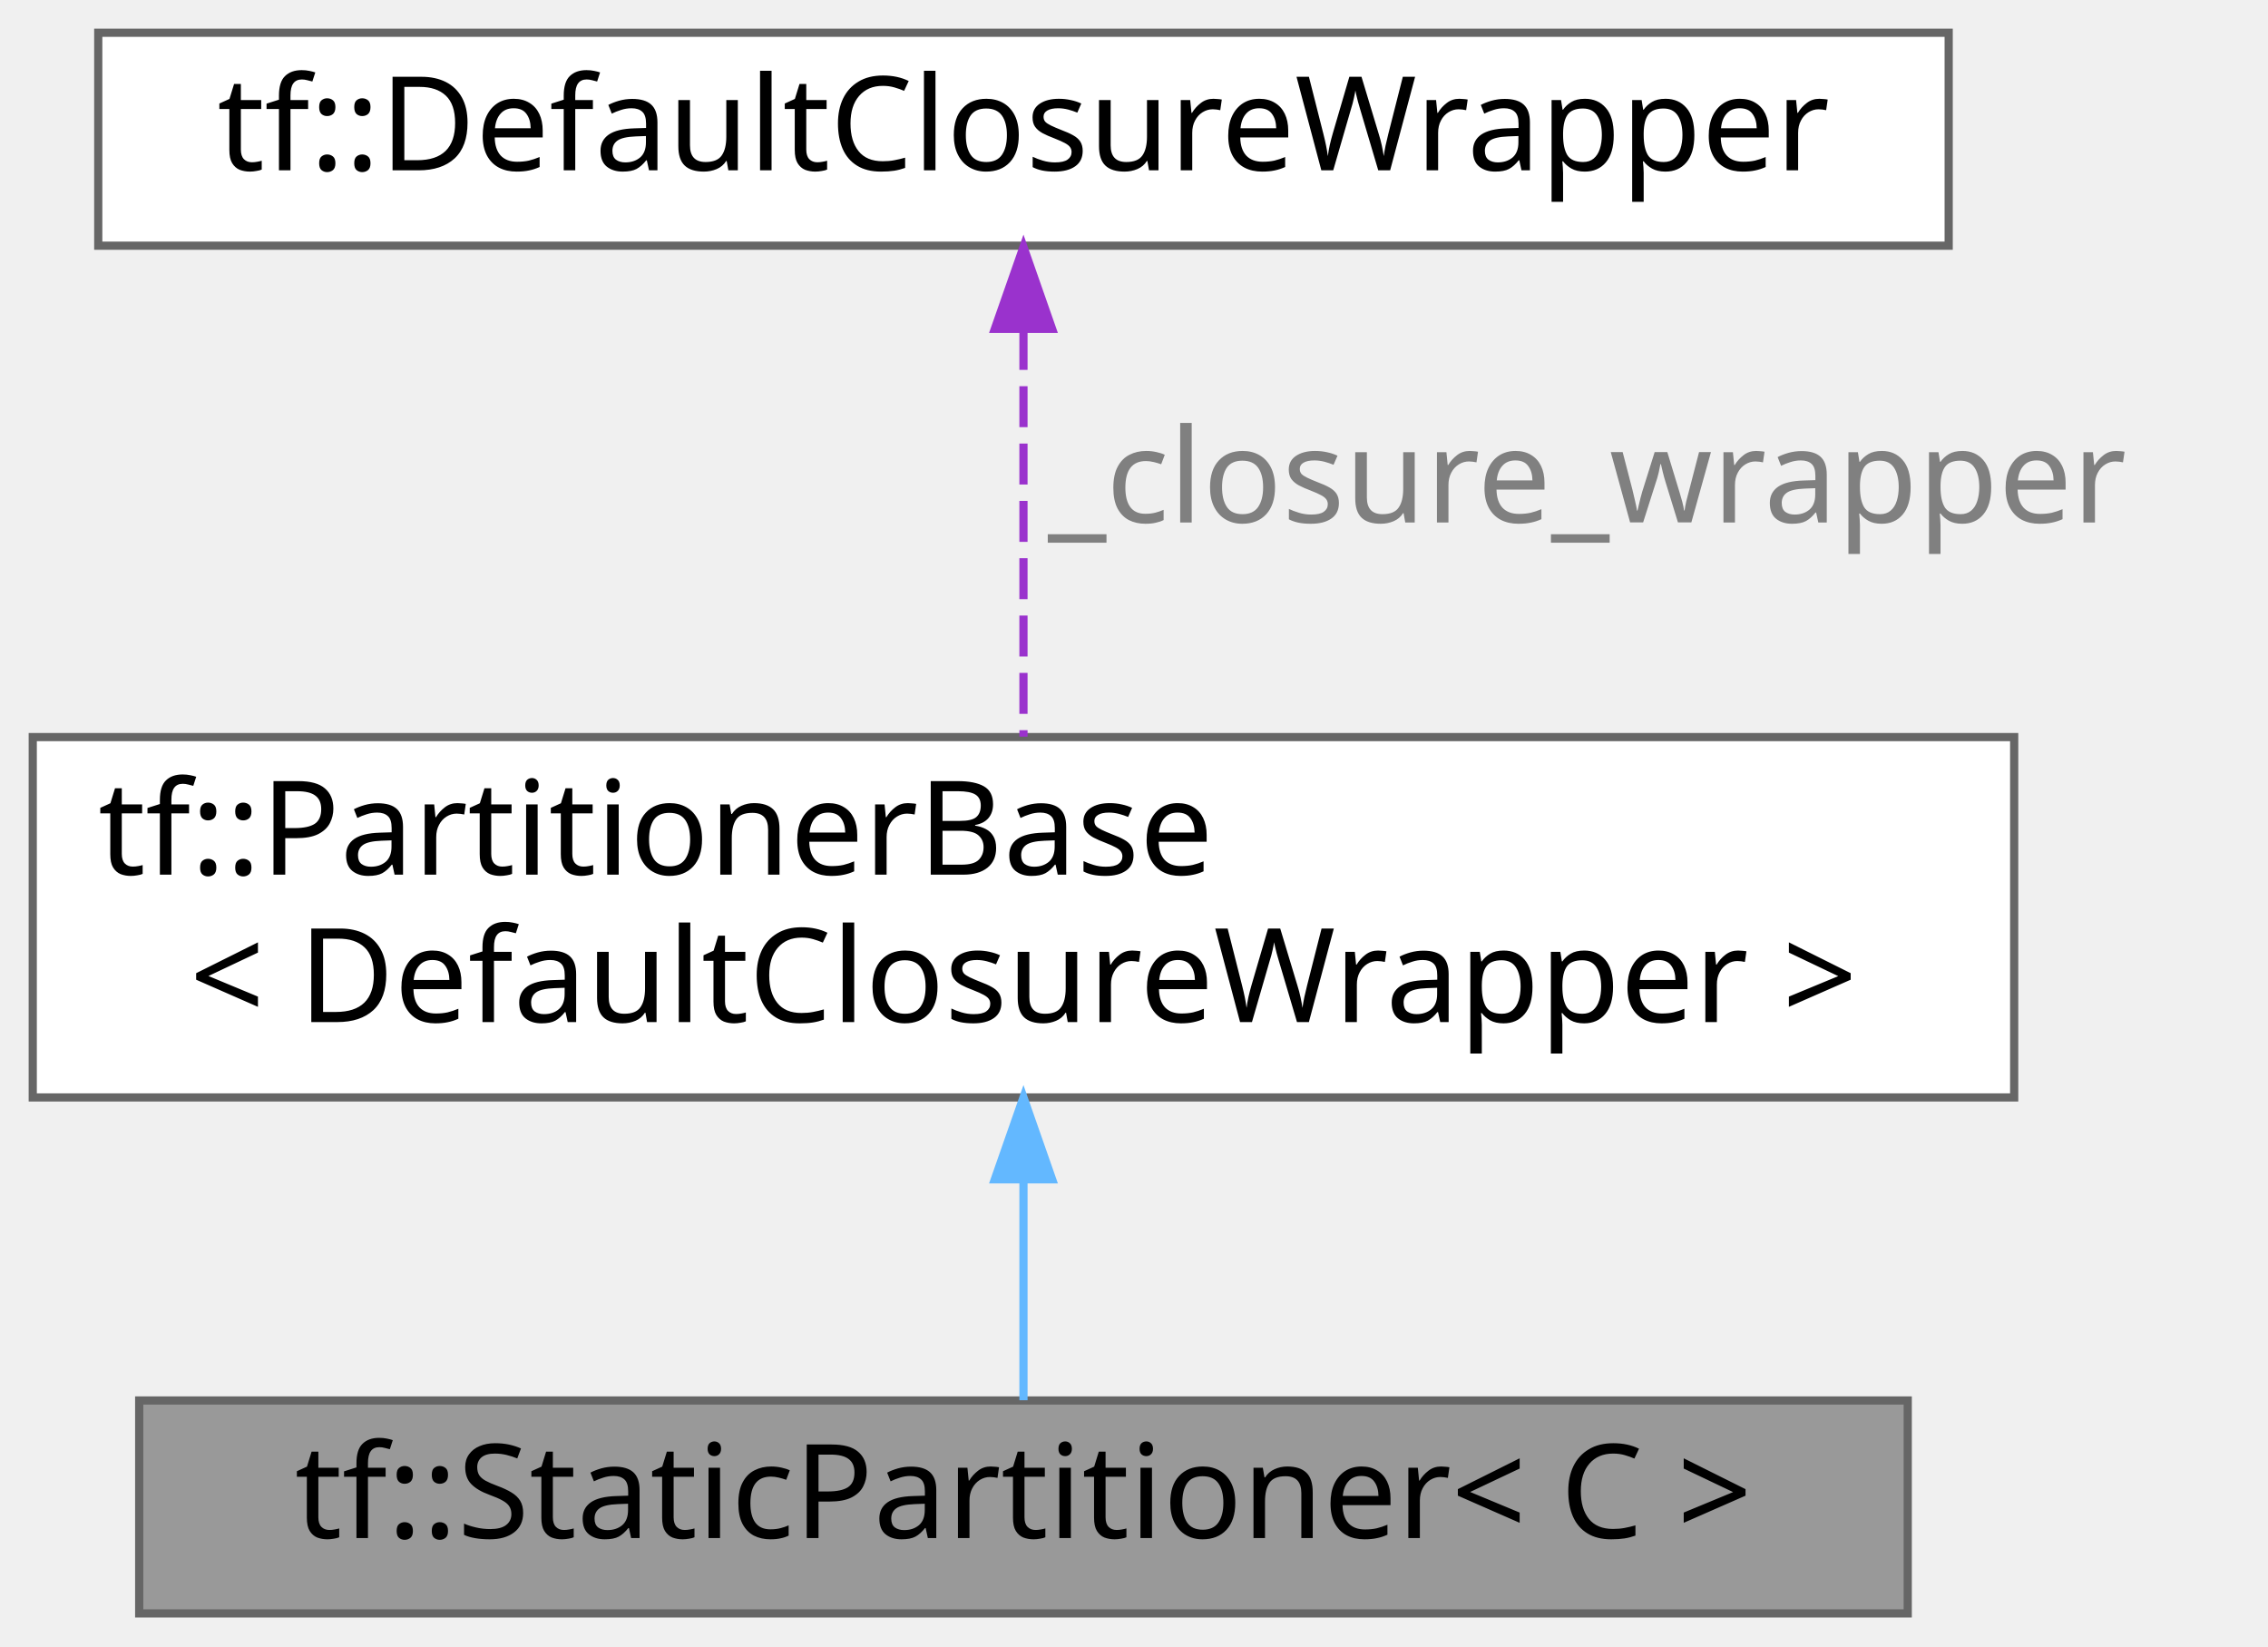
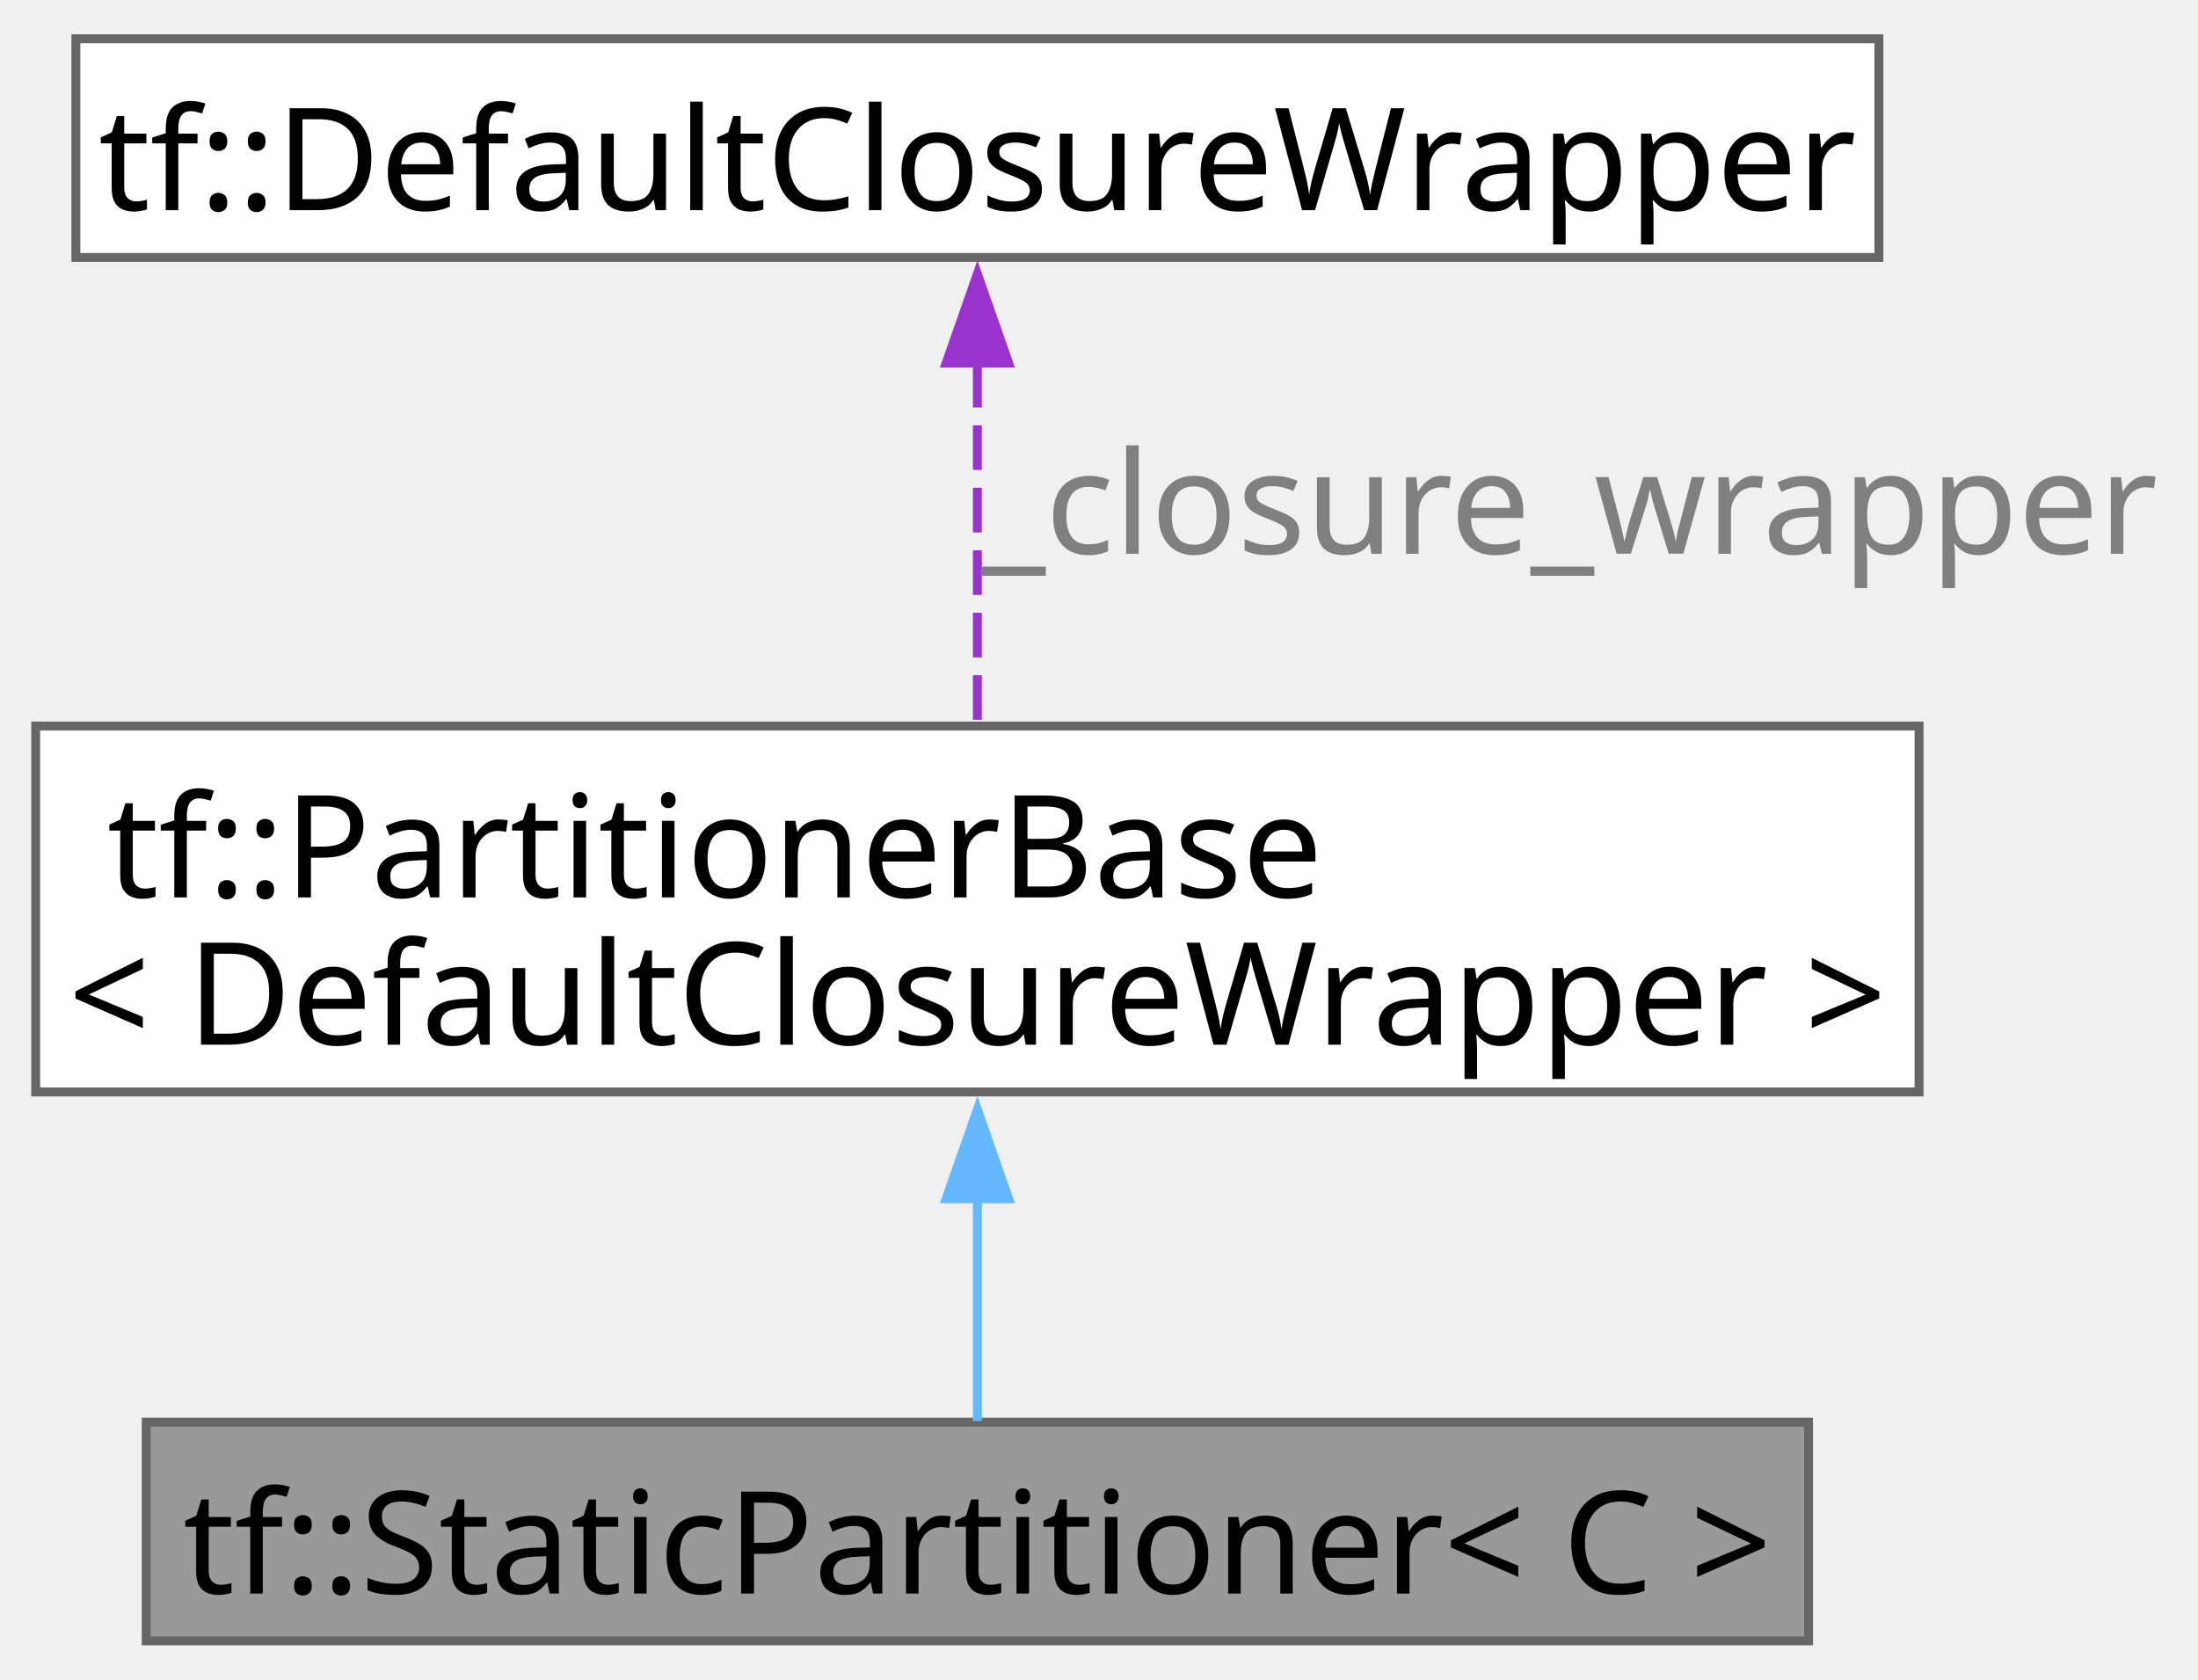
- <svg xmlns="http://www.w3.org/2000/svg" xmlns:xlink="http://www.w3.org/1999/xlink" width="277pt" height="201pt" viewBox="0.00 0.00 277.00 201.00">
-   <g id="graph0" class="graph" transform="scale(1 1) rotate(0) translate(4 197)">
+ <svg xmlns="http://www.w3.org/2000/svg" xmlns:xlink="http://www.w3.org/1999/xlink" width="246pt" height="188pt" viewBox="0.00 0.00 246.25 187.50">
+   <g id="graph0" class="graph" transform="scale(1 1) rotate(0) translate(4 183.5)">
    <g id="Node000001" class="node">
      <g id="a_Node000001">
        <a xlink:title="class to construct a static partitioner for scheduling parallel algorithms">
-           <polygon fill="#999999" stroke="#666666" points="229,-26 13,-26 13,0 229,0 229,-26" />
-           <text text-anchor="middle" x="121" y="-9.2" font-family="SourceSansPro" font-size="16.00">tf::StaticPartitioner&lt; C &gt;</text>
+           <polygon fill="#999999" stroke="#666666" points="198.62,-24.5 12.38,-24.5 12.38,0 198.62,0 198.62,-24.5" />
+           <text text-anchor="middle" x="105.5" y="-5.3" font-family="SourceSansPro" font-size="16.00">tf::StaticPartitioner&lt; C &gt;</text>
        </a>
      </g>
    </g>
    <g id="Node000002" class="node">
      <g id="a_Node000002">
        <a xlink:href="classtf_1_1PartitionerBase.html" target="_top" xlink:title=" ">
-           <polygon fill="white" stroke="#666666" points="242,-107 0,-107 0,-63 242,-63 242,-107" />
-           <text text-anchor="start" x="8" y="-90.2" font-family="SourceSansPro" font-size="16.00">tf::PartitionerBase</text>
-           <text text-anchor="middle" x="121" y="-72.2" font-family="SourceSansPro" font-size="16.00">&lt; DefaultClosureWrapper &gt;</text>
+           <polygon fill="white" stroke="#666666" points="211,-102.5 0,-102.5 0,-61.5 211,-61.5 211,-102.5" />
+           <text text-anchor="start" x="8" y="-83.3" font-family="SourceSansPro" font-size="16.00">tf::PartitionerBase</text>
+           <text text-anchor="middle" x="105.5" y="-66.8" font-family="SourceSansPro" font-size="16.00">&lt; DefaultClosureWrapper &gt;</text>
        </a>
      </g>
    </g>
    <g id="edge1_Node000001_Node000002" class="edge">
      <g id="a_edge1_Node000001_Node000002">
        <a xlink:title=" ">
-           <path fill="none" stroke="#63b8ff" d="M121,-52.94C121,-43.41 121,-33.48 121,-26.03" />
-           <polygon fill="#63b8ff" stroke="#63b8ff" points="117.5,-53 121,-63 124.5,-53 117.5,-53" />
+           <path fill="none" stroke="#63b8ff" d="M105.5,-49.64C105.5,-40.7 105.5,-31.53 105.5,-24.63" />
+           <polygon fill="#63b8ff" stroke="#63b8ff" points="102,-49.53 105.5,-59.53 109,-49.53 102,-49.53" />
        </a>
      </g>
    </g>
    <g id="Node000003" class="node">
      <g id="a_Node000003">
        <a xlink:href="classtf_1_1DefaultClosureWrapper.html" target="_top" xlink:title="class to create a default closure wrapper">
-           <polygon fill="white" stroke="#666666" points="234,-193 8,-193 8,-167 234,-167 234,-193" />
-           <text text-anchor="middle" x="121" y="-176.2" font-family="SourceSansPro" font-size="16.00">tf::DefaultClosureWrapper</text>
+           <polygon fill="white" stroke="#666666" points="206.5,-179.5 4.5,-179.5 4.5,-155 206.5,-155 206.5,-179.5" />
+           <text text-anchor="middle" x="105.5" y="-160.3" font-family="SourceSansPro" font-size="16.00">tf::DefaultClosureWrapper</text>
        </a>
      </g>
    </g>
    <g id="edge2_Node000002_Node000003" class="edge">
      <g id="a_edge2_Node000002_Node000003">
        <a xlink:title=" ">
-           <path fill="none" stroke="#9a32cd" stroke-dasharray="5,2" d="M121,-156.84C121,-141.75 121,-121.9 121,-107.05" />
-           <polygon fill="#9a32cd" stroke="#9a32cd" points="117.5,-156.84 121,-166.84 124.5,-156.84 117.5,-156.84" />
+           <path fill="none" stroke="#9a32cd" stroke-dasharray="5,2" d="M105.5,-143.19C105.5,-130.5 105.5,-114.92 105.5,-102.8" />
+           <polygon fill="#9a32cd" stroke="#9a32cd" points="102,-143.16 105.5,-153.16 109,-143.16 102,-143.16" />
        </a>
      </g>
-       <text text-anchor="start" x="124" y="-133.2" font-family="SourceSansPro" font-size="16.00" fill="grey">_closure_wrapper</text>
+       <text text-anchor="middle" x="171.88" y="-121.8" font-family="SourceSansPro" font-size="16.00" fill="grey"> _closure_wrapper</text>
    </g>
  </g>
</svg>
